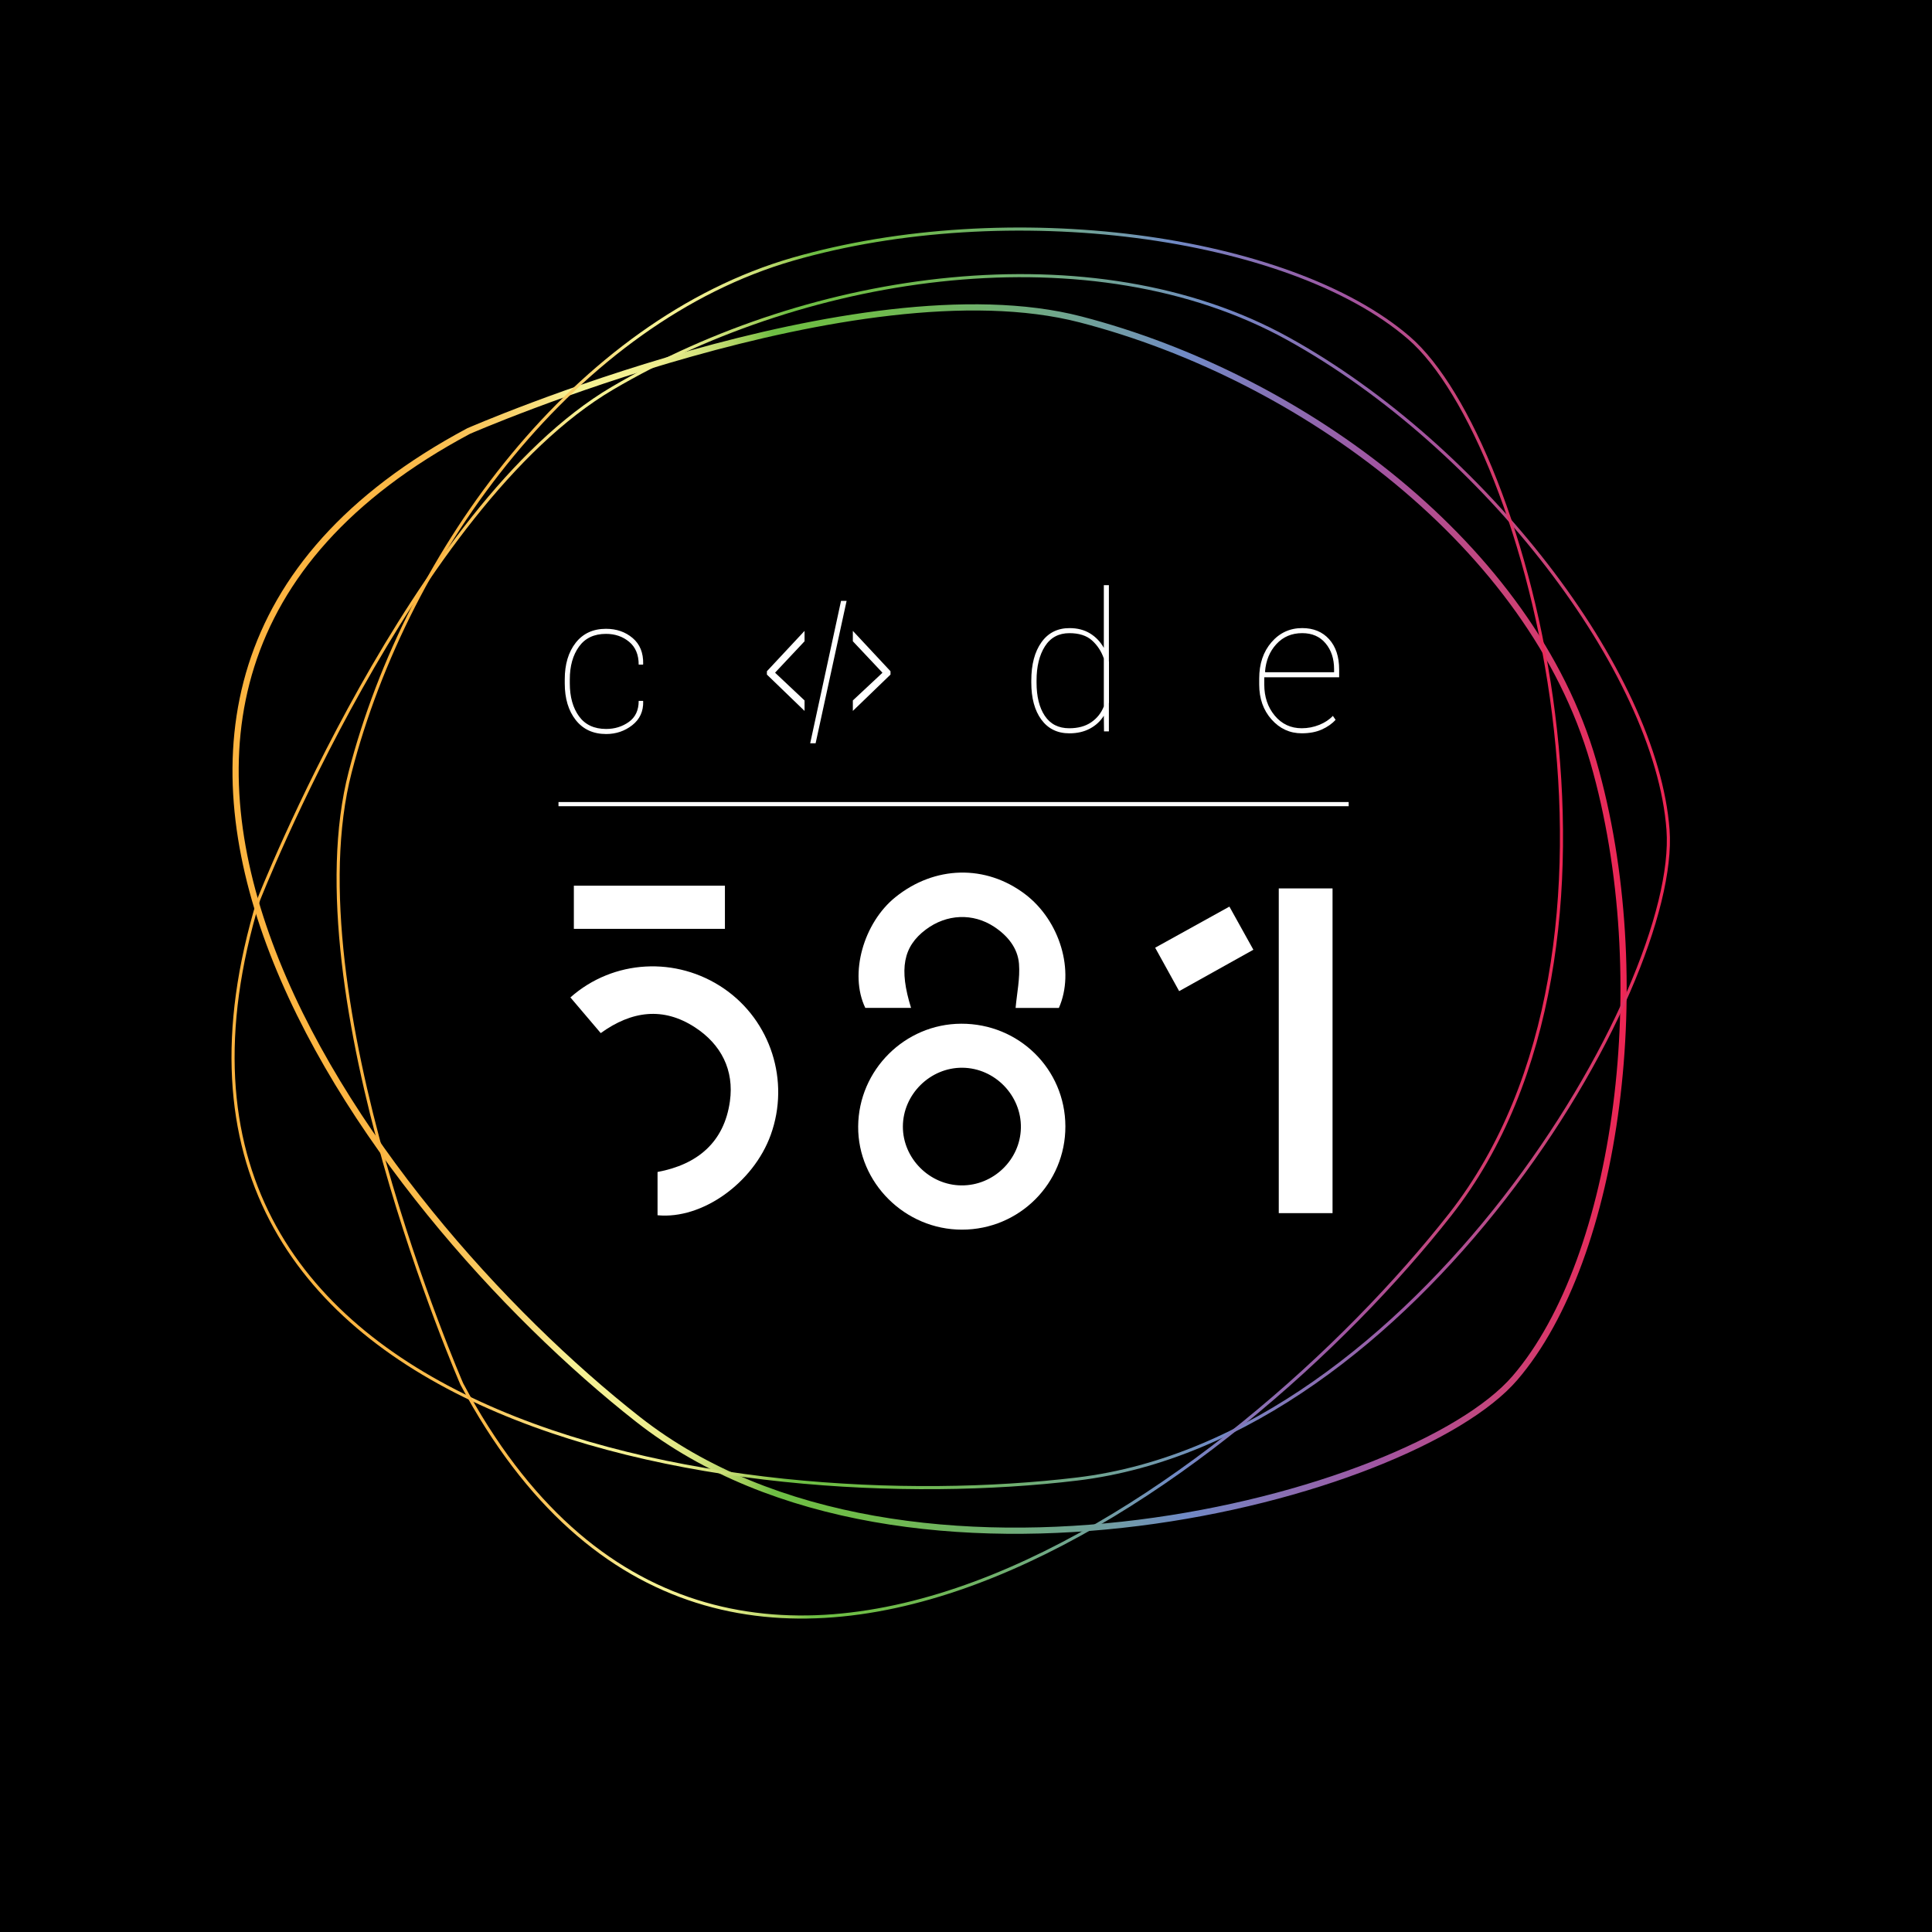
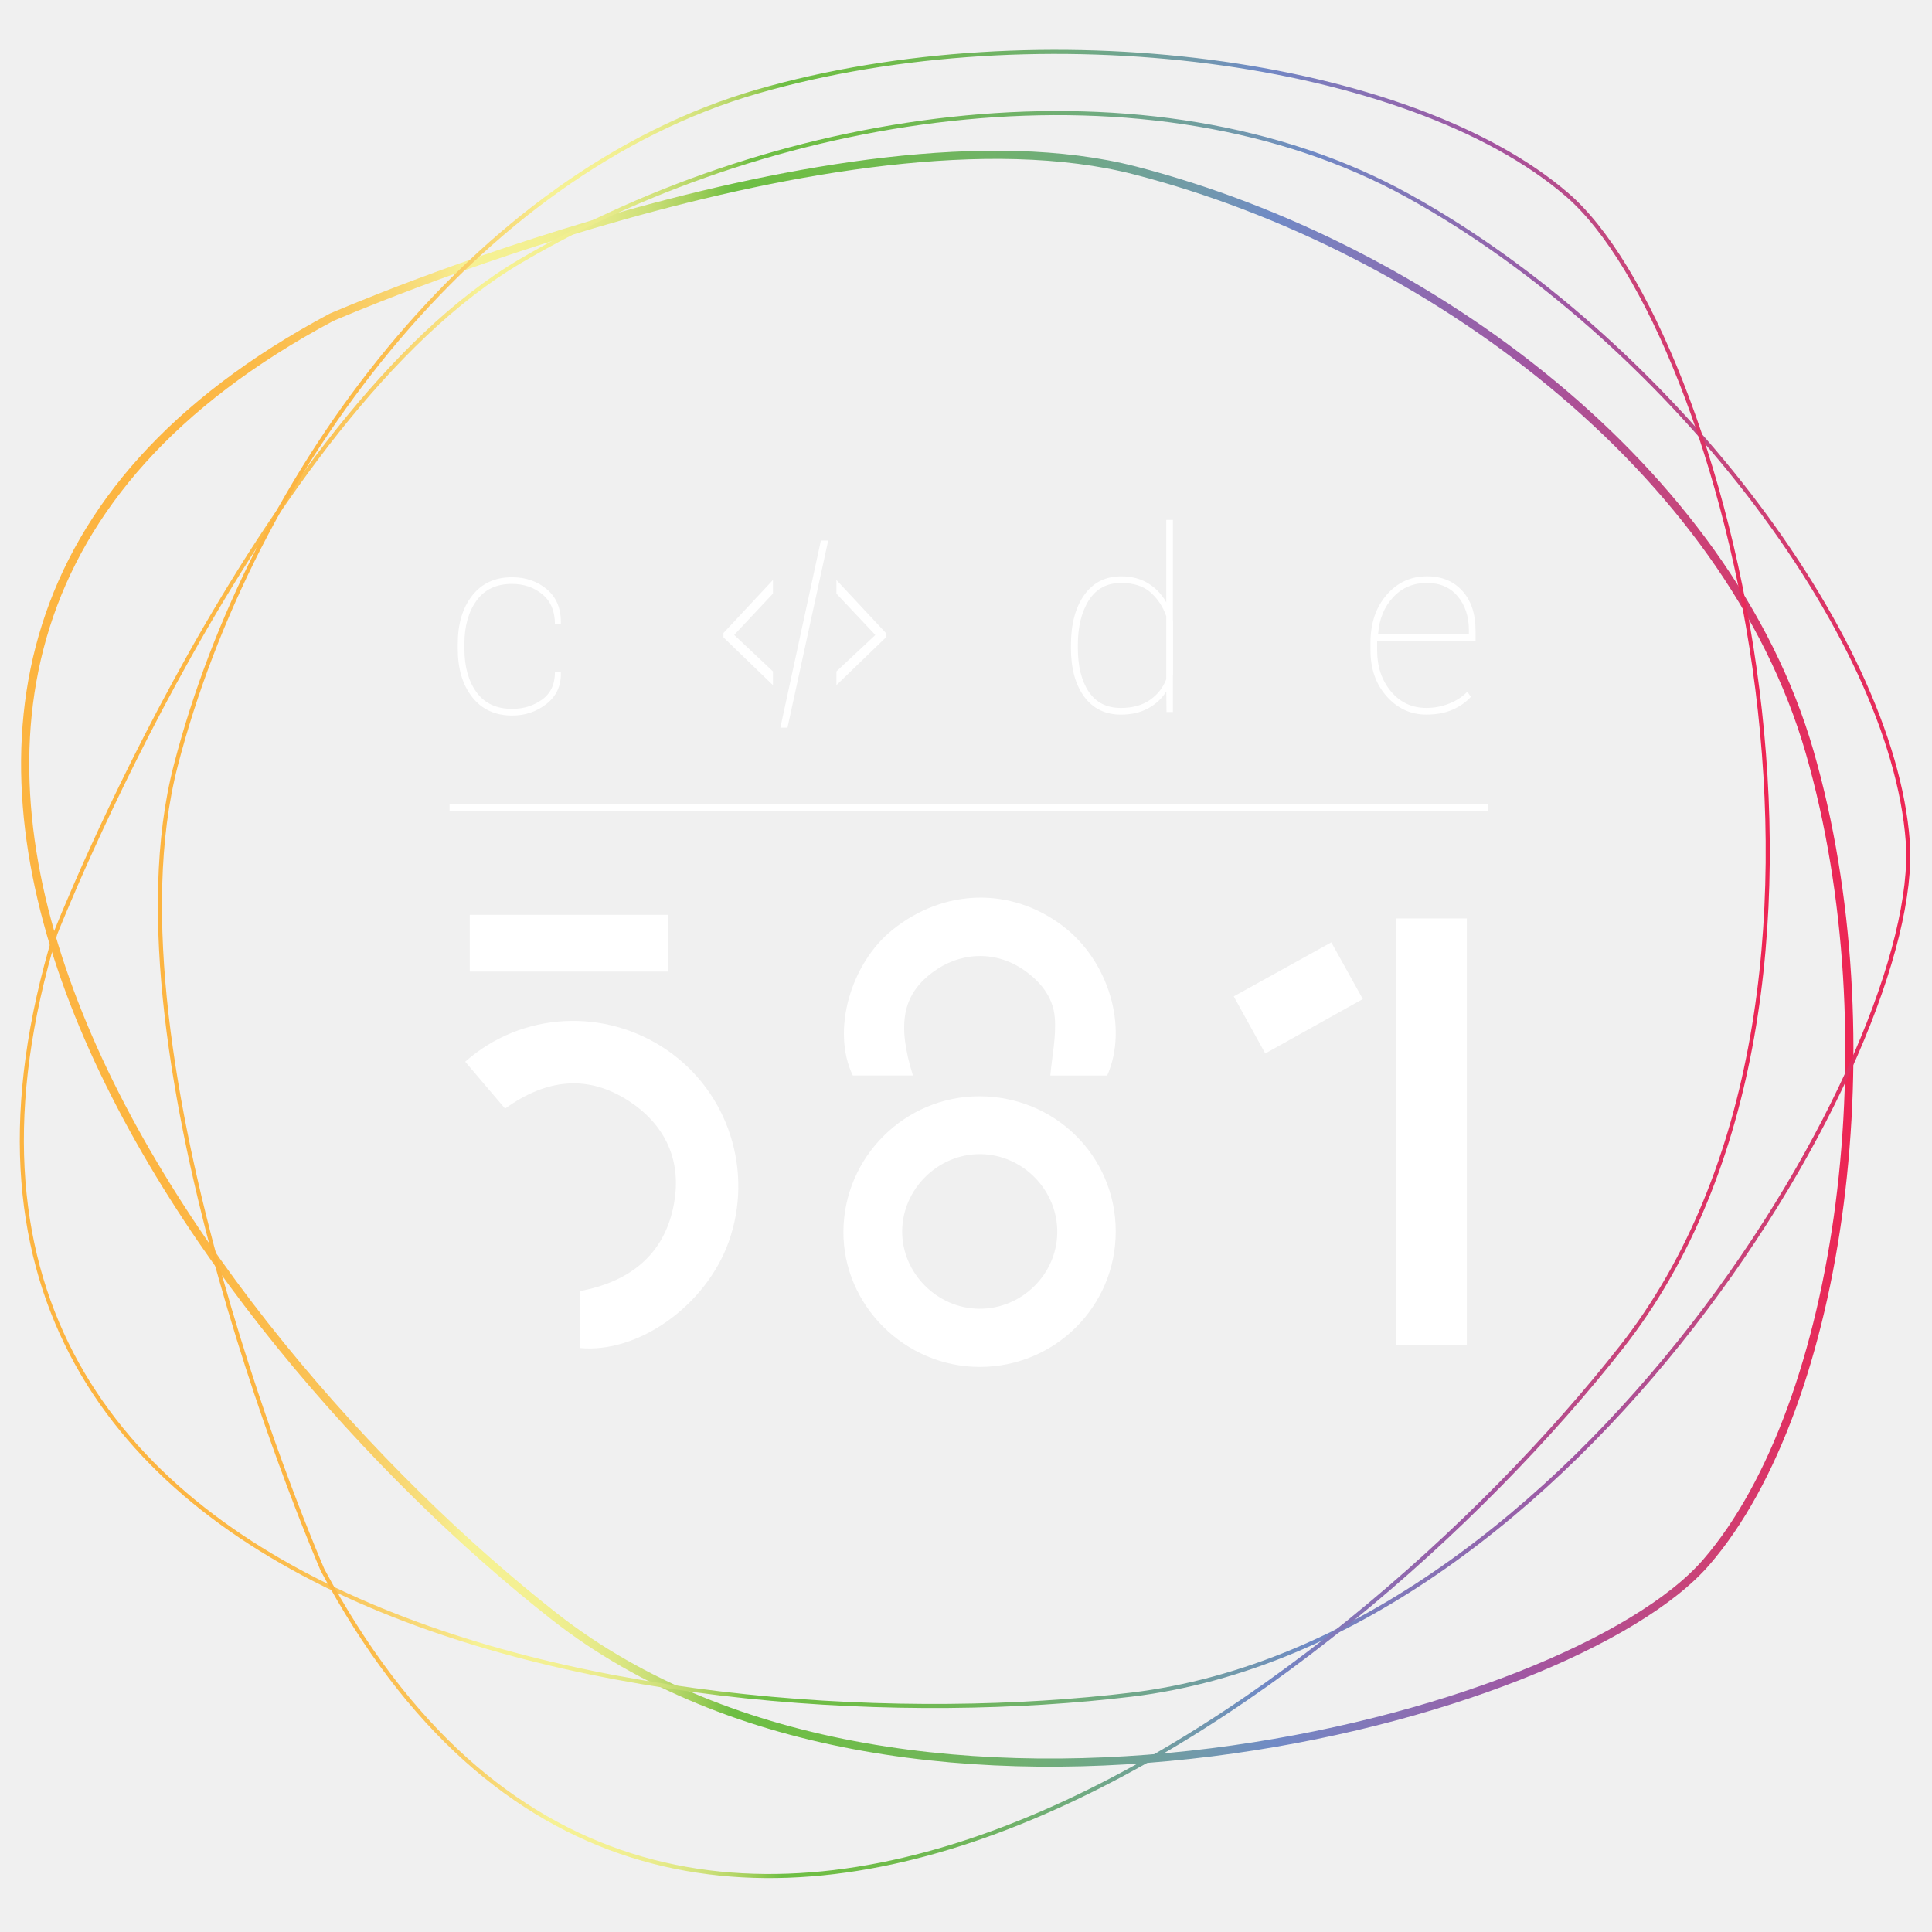
- <svg xmlns="http://www.w3.org/2000/svg" version="1.1" x="0px" y="0px" width="283.46px" height="283.46px" viewBox="0 0 283.46 283.46" enable-background="new 0 0 283.46 283.46" xml:space="preserve">
-   <g id="Layer_1">
-     <rect x="0" y="0" width="283.459" height="283.459" />
-     <g>
-       <path fill="#FFFFFF" d="M112.518,98.972v-0.488l5.525-5.922v1.523l-4.304,4.585v0.05l4.304,4.05v1.536L112.518,98.972z" />
-       <path fill="#FFFFFF" d="M119.666,109.053h-0.796l4.525-20.893h0.817L119.666,109.053z" />
-       <path fill="#FFFFFF" d="M125.128,104.306v-1.536l4.318-4.038V98.67l-4.318-4.585v-1.523l5.525,5.922v0.488L125.128,104.306z" />
-     </g>
-     <path fill="#FFFFFF" d="M88.938,106.952c1.256,0,2.364-0.345,3.327-1.03c0.962-0.688,1.443-1.72,1.443-3.093h0.633l0.027,0.082   c0.036,1.457-0.498,2.619-1.602,3.485c-1.105,0.866-2.381,1.299-3.829,1.299c-1.898,0-3.385-0.684-4.462-2.047   c-1.077-1.367-1.615-3.162-1.615-5.389V99.68c0-2.217,0.536-4.009,1.607-5.375c1.073-1.366,2.553-2.047,4.441-2.047   c1.541,0,2.844,0.449,3.911,1.354c1.069,0.902,1.583,2.174,1.547,3.815l-0.027,0.082h-0.633c0-1.457-0.466-2.571-1.402-3.346   c-0.935-0.775-2.067-1.163-3.396-1.163c-1.741,0-3.062,0.625-3.959,1.871s-1.348,2.851-1.348,4.81v0.579   c0,1.978,0.45,3.59,1.348,4.832C85.849,106.332,87.178,106.952,88.938,106.952z" />
-     <path fill="#FFFFFF" d="M151.311,99.852c0-2.354,0.495-4.226,1.485-5.616c0.989-1.388,2.364-2.081,4.124-2.081   c1.154,0,2.157,0.258,3.004,0.775c0.848,0.519,1.523,1.227,2.028,2.124v-9.197h0.742v11.151c0,0.017,0,0.031,0,0.041   c0,0.01,0.004,0.015,0.014,0.015v6.061c-0.01,0.019-0.014,0.033-0.014,0.043c0,0.009,0,0.017,0,0.026v4.109h-0.715l-0.027-2.295   c-0.495,0.798-1.174,1.427-2.036,1.89c-0.86,0.463-1.869,0.695-3.024,0.695c-1.749,0-3.117-0.67-4.103-2.007   c-0.985-1.338-1.479-3.152-1.479-5.444V99.852z M152.081,100.141c0,2.055,0.404,3.684,1.216,4.894   c0.813,1.21,2.006,1.814,3.582,1.814c1.291,0,2.365-0.291,3.217-0.874c0.853-0.582,1.471-1.356,1.856-2.328v-7.039   c-0.366-1.055-0.947-1.938-1.739-2.648c-0.793-0.71-1.896-1.064-3.307-1.064c-1.577,0-2.775,0.644-3.596,1.931   c-0.82,1.289-1.229,2.963-1.229,5.025V100.141z" />
-     <path fill="#FFFFFF" d="M190.991,107.589c-1.751,0-3.229-0.679-4.435-2.035c-1.205-1.355-1.807-3.064-1.807-5.126v-0.88   c0-2.152,0.598-3.925,1.794-5.314c1.197-1.387,2.701-2.081,4.517-2.081c1.649,0,2.965,0.543,3.945,1.629   c0.981,1.086,1.473,2.569,1.473,4.446v1.141h-10.986v0.179v0.88c0,1.815,0.513,3.339,1.539,4.57   c1.027,1.233,2.347,1.849,3.96,1.849c0.89,0,1.744-0.165,2.564-0.494c0.82-0.33,1.487-0.771,2.001-1.32l0.398,0.576   c-0.521,0.579-1.196,1.053-2.021,1.423S192.128,107.589,190.991,107.589z M191.061,92.894c-1.54,0-2.803,0.533-3.788,1.603   c-0.985,1.066-1.542,2.416-1.67,4.049l0.041,0.081h10.091v-0.454c0-1.531-0.416-2.792-1.251-3.787S192.508,92.894,191.061,92.894z" />
-     <path fill-rule="evenodd" clip-rule="evenodd" fill="#FFFFFF" d="M195.508,177.992c-2.692,0-5.241,0-7.889,0   c0-15.891,0-31.689,0-47.642c2.561,0,5.155,0,7.889,0C195.508,146.151,195.508,161.996,195.508,177.992z" />
-     <path fill-rule="evenodd" clip-rule="evenodd" fill="#FFFFFF" d="M173.004,145.419c-1.143-2.067-2.373-4.294-3.521-6.372   c3.654-2.023,7.327-4.057,10.893-6.031c1.144,2.058,2.378,4.277,3.517,6.328C180.371,141.309,176.75,143.33,173.004,145.419z" />
-     <path fill-rule="evenodd" clip-rule="evenodd" fill="#FFFFFF" d="M88.138,151.574c-1.552-1.827-3.001-3.532-4.449-5.234   c6.286-5.572,15.573-6.074,22.535-1.294c6.871,4.718,9.7,13.561,6.862,21.448c-2.542,7.064-10.066,12.443-16.612,11.805   c0-2.091,0-4.189,0-6.348c5.854-1.094,9.771-4.354,10.616-10.359c0.644-4.574-1.275-8.365-5.146-10.876   C97.318,147.713,92.706,148.284,88.138,151.574z" />
-     <path fill-rule="evenodd" clip-rule="evenodd" fill="#FFFFFF" d="M106.359,129.946c0,2.161,0,4.193,0,6.331   c-7.391,0-14.698,0-22.164,0c0-2.027,0-4.108,0-6.331C91.487,129.946,98.839,129.946,106.359,129.946z" />
-     <path fill-rule="evenodd" clip-rule="evenodd" fill="#FFFFFF" d="M141.146,180.413c-8.366,0.009-15.302-6.889-15.237-15.153   c0.066-8.281,6.852-15.039,15.125-15.062c8.464-0.023,15.252,6.663,15.277,15.048C156.336,173.627,149.563,180.402,141.146,180.413   z M141.044,173.92c4.707,0.047,8.652-3.768,8.739-8.443c0.088-4.748-3.818-8.771-8.569-8.82c-4.738-0.049-8.745,3.912-8.745,8.648   C132.47,169.953,136.371,173.875,141.044,173.92z" />
-     <path fill-rule="evenodd" clip-rule="evenodd" fill="#FFFFFF" d="M133.67,147.879c-2.253,0-4.49,0-6.714,0   c-2.406-4.998-0.245-12.502,4.428-16.258c5.741-4.618,13.228-4.817,19.013-0.433c5.121,3.88,7.339,11.286,4.96,16.696   c-2.216,0-4.457,0-6.35,0c0.191-2.168,0.668-4.348,0.498-6.476c-0.186-2.32-1.665-4.124-3.63-5.424   c-3.123-2.063-6.997-1.896-10.054,0.409C132.505,138.893,131.886,142.159,133.67,147.879z" />
-     <line fill="none" stroke="#FFFFFF" stroke-width="0.612" stroke-miterlimit="10" x1="81.941" y1="117.98" x2="197.874" y2="117.98" />
+ <svg xmlns="http://www.w3.org/2000/svg" version="1.1" id="Layer_1" x="0px" y="0px" width="283.46px" height="283.46px" viewBox="0 0 283.46 283.46" enable-background="new 0 0 283.46 283.46" xml:space="preserve">
+   <g>
+     <path fill="#FFFFFF" d="M106.144,93.517v-0.642l7.262-7.783v2.001l-5.657,6.026v0.065l5.657,5.323v2.02L106.144,93.517z" />
+     <path fill="#FFFFFF" d="M115.538,106.765h-1.046l5.946-27.459h1.074L115.538,106.765z" />
+     <path fill="#FFFFFF" d="M122.717,100.527v-2.02l5.674-5.307V93.12l-5.674-6.026v-2.001l7.261,7.783v0.642L122.717,100.527z" />
  </g>
+   <path fill="#FFFFFF" d="M75.153,104.004c1.65,0,3.106-0.454,4.373-1.354c1.265-0.904,1.896-2.26,1.896-4.064h0.832l0.035,0.108  c0.047,1.915-0.654,3.441-2.105,4.58c-1.452,1.139-3.129,1.707-5.032,1.707c-2.495,0-4.45-0.899-5.865-2.69  c-1.416-1.796-2.123-4.156-2.123-7.083v-0.761c0-2.914,0.705-5.269,2.112-7.064c1.411-1.796,3.355-2.69,5.837-2.69  c2.026,0,3.737,0.59,5.14,1.779c1.405,1.187,2.08,2.858,2.034,5.014l-0.036,0.108h-0.832c0-1.915-0.612-3.379-1.842-4.397  c-1.229-1.019-2.717-1.528-4.464-1.528c-2.288,0-4.024,0.821-5.203,2.459s-1.772,3.747-1.772,6.322v0.76  c0,2.6,0.591,4.719,1.772,6.351C71.093,103.189,72.84,104.004,75.153,104.004z" />
+   <path fill="#FFFFFF" d="M157.128,94.673c0-3.094,0.65-5.554,1.952-7.381c1.299-1.824,3.105-2.734,5.419-2.734  c1.517,0,2.836,0.338,3.947,1.018c1.115,0.682,2.002,1.613,2.667,2.792V76.28h0.975v14.655c0,0.022,0,0.041,0,0.054  c0,0.014,0.007,0.02,0.019,0.02v7.966c-0.012,0.024-0.019,0.043-0.019,0.057c0,0.011,0,0.022,0,0.034v5.4h-0.939l-0.035-3.016  c-0.651,1.049-1.543,1.875-2.677,2.484c-1.129,0.608-2.457,0.913-3.974,0.913c-2.299,0-4.098-0.88-5.395-2.637  c-1.293-1.759-1.942-4.143-1.942-7.155v-0.381H157.128z M158.14,95.053c0,2.7,0.53,4.841,1.598,6.432  c1.068,1.59,2.636,2.384,4.707,2.384c1.697,0,3.109-0.383,4.229-1.149c1.121-0.765,1.933-1.782,2.439-3.06v-9.251  c-0.482-1.387-1.244-2.547-2.287-3.48c-1.041-0.933-2.491-1.398-4.346-1.398c-2.071,0-3.647,0.846-4.726,2.538  c-1.078,1.694-1.615,3.894-1.615,6.604V95.053z" />
+   <path fill="#FFFFFF" d="M209.28,104.841c-2.303,0-4.244-0.892-5.829-2.674c-1.585-1.781-2.375-4.027-2.375-6.738v-1.156  c0-2.829,0.785-5.159,2.356-6.984c1.573-1.823,3.55-2.735,5.938-2.735c2.166,0,3.896,0.713,5.185,2.141  c1.289,1.427,1.937,3.376,1.937,5.843v1.5h-14.439v0.235v1.156c0,2.386,0.675,4.389,2.022,6.007c1.351,1.621,3.085,2.43,5.206,2.43  c1.167,0,2.291-0.217,3.368-0.649c1.078-0.434,1.955-1.013,2.631-1.735l0.523,0.757c-0.686,0.761-1.573,1.385-2.657,1.871  S210.773,104.841,209.28,104.841z M209.371,85.528c-2.024,0-3.685,0.7-4.979,2.107c-1.294,1.401-2.027,3.175-2.194,5.321  l0.054,0.107h13.262v-0.597c0-2.012-0.546-3.67-1.644-4.978C212.772,86.182,211.272,85.528,209.371,85.528z" />
+   <path fill="#FFFFFF" d="M215.214,197.372c-3.537,0-6.887,0-10.368,0c0-20.885,0-41.648,0-62.616c3.366,0,6.775,0,10.368,0  C215.214,155.524,215.214,176.348,215.214,197.372z" />
+   <path fill="#FFFFFF" d="M185.637,154.563c-1.501-2.717-3.118-5.645-4.626-8.375c4.803-2.66,9.629-5.333,14.317-7.928  c1.502,2.704,3.123,5.621,4.621,8.317C195.321,149.161,190.562,151.816,185.637,154.563z" />
+   <path fill="#FFFFFF" d="M74.102,162.652c-2.04-2.401-3.944-4.642-5.848-6.881c8.262-7.321,20.468-7.98,29.617-1.698  c9.031,6.2,12.749,17.822,9.019,28.188c-3.341,9.285-13.229,16.354-21.833,15.515c0-2.747,0-5.505,0-8.343  c7.693-1.437,12.842-5.722,13.952-13.615c0.847-6.01-1.676-10.992-6.763-14.292C86.167,157.577,80.105,158.329,74.102,162.652z" />
+   <path fill="#FFFFFF" d="M98.049,134.224c0,2.841,0,5.511,0,8.322c-9.714,0-19.317,0-29.13,0c0-2.665,0-5.4,0-8.322  C78.502,134.224,88.165,134.224,98.049,134.224z" />
+   <path fill="#FFFFFF" d="M143.768,200.555c-10.995,0.01-20.11-9.055-20.025-19.918c0.087-10.882,9.005-19.764,19.877-19.793  c11.124-0.03,20.047,8.756,20.079,19.775C163.732,191.634,154.831,200.539,143.768,200.555z M143.634,192.019  c6.187,0.063,11.37-4.951,11.485-11.095c0.115-6.24-5.019-11.527-11.262-11.592c-6.226-0.064-11.493,5.141-11.493,11.365  C132.366,186.806,137.494,191.961,143.634,192.019z" />
+   <path fill="#FFFFFF" d="M133.943,157.794c-2.96,0-5.901,0-8.823,0c-3.163-6.568-0.323-16.432,5.819-21.368  c7.545-6.07,17.384-6.332,24.989-0.569c6.73,5.099,9.645,14.834,6.518,21.944c-2.911,0-5.857,0-8.345,0  c0.252-2.849,0.879-5.713,0.655-8.511c-0.245-3.049-2.189-5.421-4.772-7.13c-4.104-2.711-9.195-2.492-13.213,0.539  C132.412,145.985,131.598,150.278,133.943,157.794z" />
+   <line fill="none" stroke="#FFFFFF" stroke-miterlimit="10" x1="65.957" y1="118.498" x2="218.326" y2="118.498" />
  <g id="Layer_2">
-     <linearGradient id="SVGID_1_" gradientUnits="userSpaceOnUse" x1="34.11" y1="134.842" x2="238.665" y2="134.842">
+     <linearGradient id="SVGID_1_" gradientUnits="userSpaceOnUse" x1="-230.906" y1="287.798" x2="37.935" y2="287.798" gradientTransform="matrix(1 0 0 -1 234 428.46)">
      <stop offset="0" style="stop-color:#FCB440" />
      <stop offset="0.085" style="stop-color:#FCB542" />
      <stop offset="0.131" style="stop-color:#FBBB4A" />
      <stop offset="0.168" style="stop-color:#FAC459" />
      <stop offset="0.199" style="stop-color:#F8D26C" />
      <stop offset="0.227" style="stop-color:#F7E384" />
      <stop offset="0.242" style="stop-color:#F6F194" />
      <stop offset="0.281" style="stop-color:#F3F092" />
      <stop offset="0.305" style="stop-color:#EBEC8D" />
      <stop offset="0.324" style="stop-color:#DEE784" />
      <stop offset="0.342" style="stop-color:#CBDF78" />
      <stop offset="0.358" style="stop-color:#B3D567" />
      <stop offset="0.373" style="stop-color:#95CA54" />
      <stop offset="0.387" style="stop-color:#6FBE45" />
      <stop offset="0.387" style="stop-color:#6EBE44" />
      <stop offset="0.425" style="stop-color:#6FBD46" />
      <stop offset="0.462" style="stop-color:#6FBA4D" />
      <stop offset="0.499" style="stop-color:#70B65A" />
      <stop offset="0.536" style="stop-color:#70B16C" />
      <stop offset="0.573" style="stop-color:#70AA81" />
      <stop offset="0.609" style="stop-color:#70A296" />
      <stop offset="0.646" style="stop-color:#7198AD" />
      <stop offset="0.681" style="stop-color:#708BC4" />
      <stop offset="0.683" style="stop-color:#708AC6" />
      <stop offset="0.823" style="stop-color:#A155A1" />
      <stop offset="0.904" style="stop-color:#C5467C" />
      <stop offset="1" style="stop-color:#EE2553" />
    </linearGradient>
-     <path fill="none" stroke="url(#SVGID_1_)" stroke-width="0.91" stroke-miterlimit="10" d="M68.744,63.249   c0,0,57.038-24.876,89.797-16.382c32.767,8.495,66.14,33.371,75.24,64.923c9.103,31.55,3.643,72.81-11.527,90.404   c-15.171,17.596-89.19,37.012-128.632,6.066C54.181,177.318-2.857,101.474,68.744,63.249z" />
-     <linearGradient id="SVGID_2_" gradientUnits="userSpaceOnUse" x1="33.965" y1="129.353" x2="245.013" y2="129.353">
+     <path fill="none" stroke="url(#SVGID_1_)" stroke-width="1.196" stroke-miterlimit="10" d="M48.612,46.566   c0,0,74.964-32.694,118.017-21.531c43.066,11.165,86.927,43.859,98.887,85.327c11.965,41.466,4.787,95.694-15.15,118.817   c-19.938,23.127-117.219,48.646-169.057,7.972C29.473,196.487-45.491,96.805,48.612,46.566z" />
+     <linearGradient id="SVGID_2_" gradientUnits="userSpaceOnUse" x1="-231.097" y1="295.013" x2="46.278" y2="295.013" gradientTransform="matrix(1 0 0 -1 234 428.46)">
      <stop offset="0" style="stop-color:#FCB440" />
      <stop offset="0.085" style="stop-color:#FCB542" />
      <stop offset="0.131" style="stop-color:#FBBB4A" />
      <stop offset="0.168" style="stop-color:#FAC459" />
      <stop offset="0.199" style="stop-color:#F8D26C" />
      <stop offset="0.227" style="stop-color:#F7E384" />
      <stop offset="0.242" style="stop-color:#F6F194" />
      <stop offset="0.281" style="stop-color:#F3F092" />
      <stop offset="0.305" style="stop-color:#EBEC8D" />
      <stop offset="0.324" style="stop-color:#DEE784" />
      <stop offset="0.342" style="stop-color:#CBDF78" />
      <stop offset="0.358" style="stop-color:#B3D567" />
      <stop offset="0.373" style="stop-color:#95CA54" />
      <stop offset="0.387" style="stop-color:#6FBE45" />
      <stop offset="0.387" style="stop-color:#6EBE44" />
      <stop offset="0.425" style="stop-color:#6FBD46" />
      <stop offset="0.462" style="stop-color:#6FBA4D" />
      <stop offset="0.499" style="stop-color:#70B65A" />
      <stop offset="0.536" style="stop-color:#70B16C" />
      <stop offset="0.573" style="stop-color:#70AA81" />
      <stop offset="0.609" style="stop-color:#70A296" />
      <stop offset="0.646" style="stop-color:#7198AD" />
      <stop offset="0.681" style="stop-color:#708BC4" />
      <stop offset="0.683" style="stop-color:#708AC6" />
      <stop offset="0.823" style="stop-color:#A155A1" />
      <stop offset="0.904" style="stop-color:#C5467C" />
      <stop offset="1" style="stop-color:#EE2553" />
    </linearGradient>
-     <path fill="none" stroke="url(#SVGID_2_)" stroke-width="0.455" stroke-miterlimit="10" d="M37.929,132.049   c0,0,22.74-57.92,51.917-75.082c29.177-17.159,70.36-23.166,99.107-7.291c28.746,15.875,54.062,48.909,55.777,72.077   c1.713,23.167-36.899,89.239-86.67,95.245C108.294,223.006,14.33,209.703,37.929,132.049z" />
-     <linearGradient id="SVGID_3_" gradientUnits="userSpaceOnUse" x1="49.381" y1="135.427" x2="229.325" y2="135.427">
+     <path fill="none" stroke="url(#SVGID_2_)" stroke-width="0.598" stroke-miterlimit="10" d="M8.113,136.989   c0,0,29.886-76.124,68.234-98.679c38.346-22.552,92.472-30.447,130.252-9.583s71.054,64.281,73.308,94.73   c2.251,30.449-48.495,117.286-113.909,125.179C100.592,256.533-22.903,239.048,8.113,136.989z" />
+     <linearGradient id="SVGID_3_" gradientUnits="userSpaceOnUse" x1="-210.835" y1="287.031" x2="25.662" y2="287.031" gradientTransform="matrix(1 0 0 -1 234 428.46)">
      <stop offset="0" style="stop-color:#FCB440" />
      <stop offset="0.085" style="stop-color:#FCB542" />
      <stop offset="0.131" style="stop-color:#FBBB4A" />
      <stop offset="0.168" style="stop-color:#FAC459" />
      <stop offset="0.199" style="stop-color:#F8D26C" />
      <stop offset="0.227" style="stop-color:#F7E384" />
      <stop offset="0.242" style="stop-color:#F6F194" />
      <stop offset="0.281" style="stop-color:#F3F092" />
      <stop offset="0.305" style="stop-color:#EBEC8D" />
      <stop offset="0.324" style="stop-color:#DEE784" />
      <stop offset="0.342" style="stop-color:#CBDF78" />
      <stop offset="0.358" style="stop-color:#B3D567" />
      <stop offset="0.373" style="stop-color:#95CA54" />
      <stop offset="0.387" style="stop-color:#6FBE45" />
      <stop offset="0.387" style="stop-color:#6EBE44" />
      <stop offset="0.425" style="stop-color:#6FBD46" />
      <stop offset="0.462" style="stop-color:#6FBA4D" />
      <stop offset="0.499" style="stop-color:#70B65A" />
      <stop offset="0.536" style="stop-color:#70B16C" />
      <stop offset="0.573" style="stop-color:#70AA81" />
      <stop offset="0.609" style="stop-color:#70A296" />
      <stop offset="0.646" style="stop-color:#7198AD" />
      <stop offset="0.681" style="stop-color:#708BC4" />
      <stop offset="0.683" style="stop-color:#708AC6" />
      <stop offset="0.823" style="stop-color:#A155A1" />
      <stop offset="0.904" style="stop-color:#C5467C" />
      <stop offset="1" style="stop-color:#EE2553" />
    </linearGradient>
-     <path fill="none" stroke="url(#SVGID_3_)" stroke-width="0.455" stroke-miterlimit="10" d="M67.761,203.07   c0,0-24.88-57.035-16.383-89.799c8.496-32.764,33.374-66.135,64.924-75.237c31.548-9.099,72.809-3.641,90.407,11.53   c17.592,15.169,37.011,89.191,6.065,128.627C181.827,217.633,105.984,274.668,67.761,203.07z" />
+     <path fill="none" stroke="url(#SVGID_3_)" stroke-width="0.598" stroke-miterlimit="10" d="M47.32,230.332   c0,0-32.7-74.96-21.532-118.022c11.167-43.062,43.863-86.92,85.329-98.882c41.462-11.959,95.69-4.786,118.818,15.153   c23.121,19.937,48.645,117.223,7.973,169.053C197.235,249.471,97.556,324.431,47.32,230.332z" />
  </g>
</svg>
